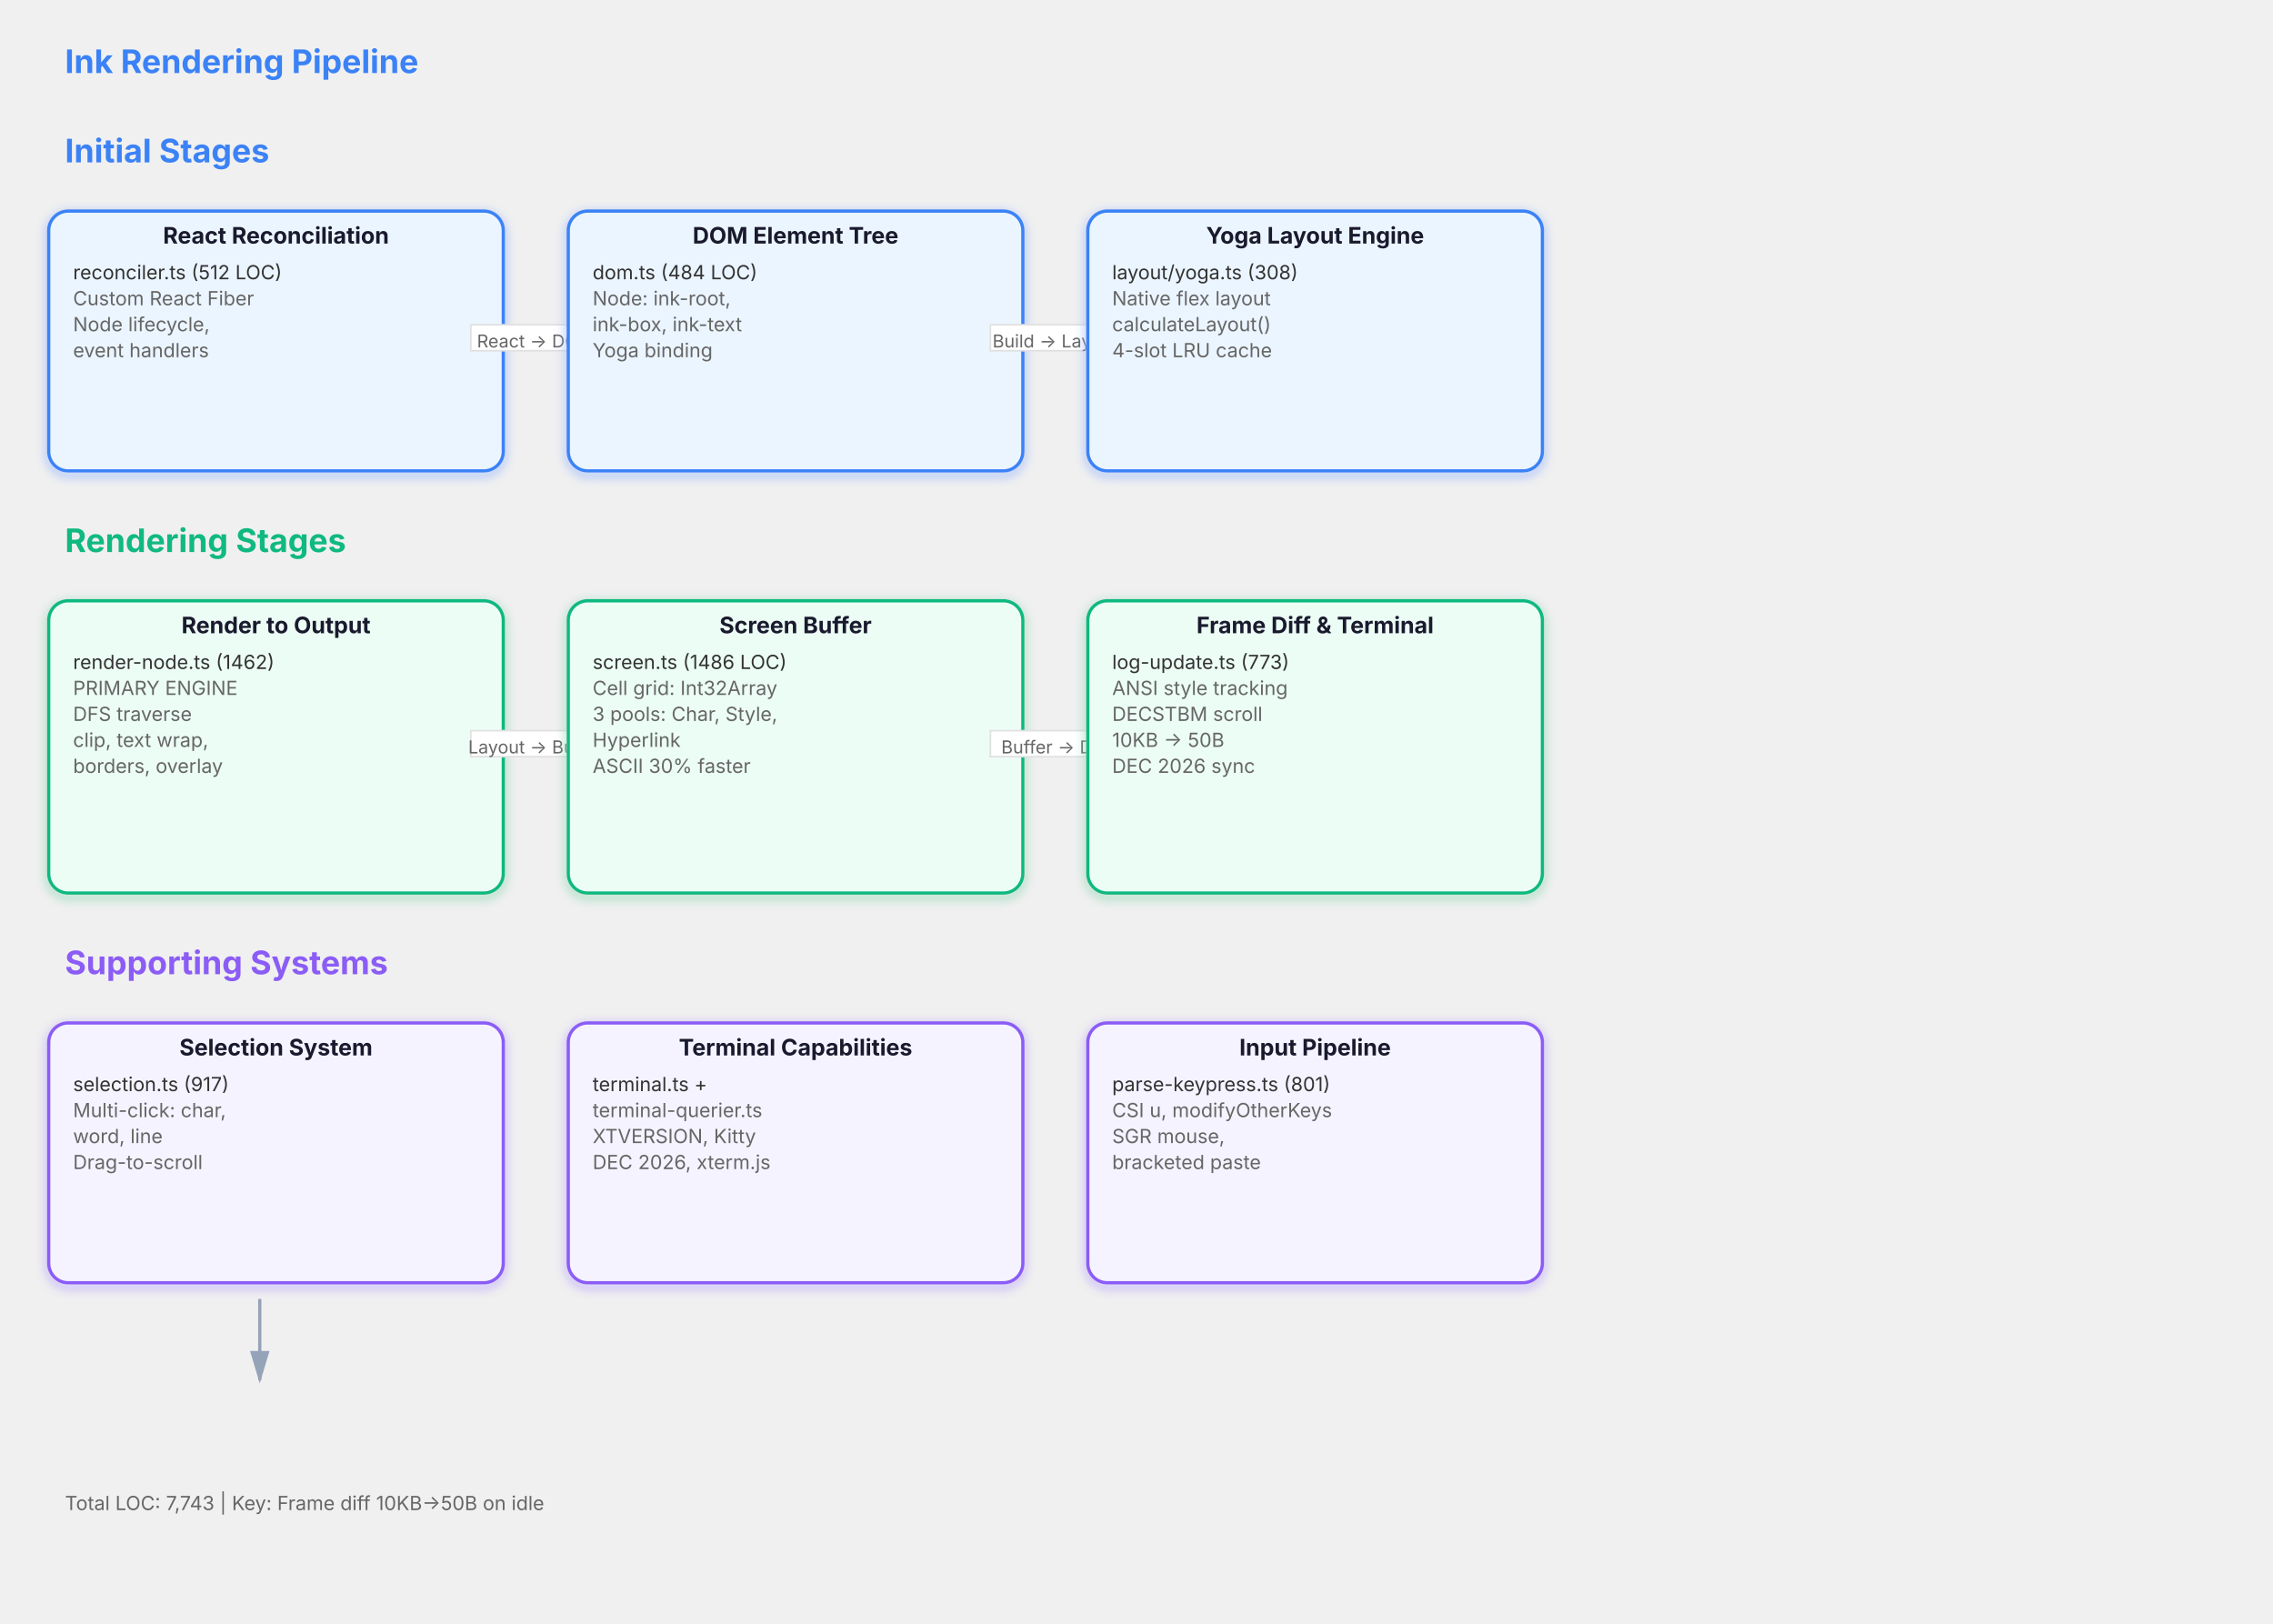
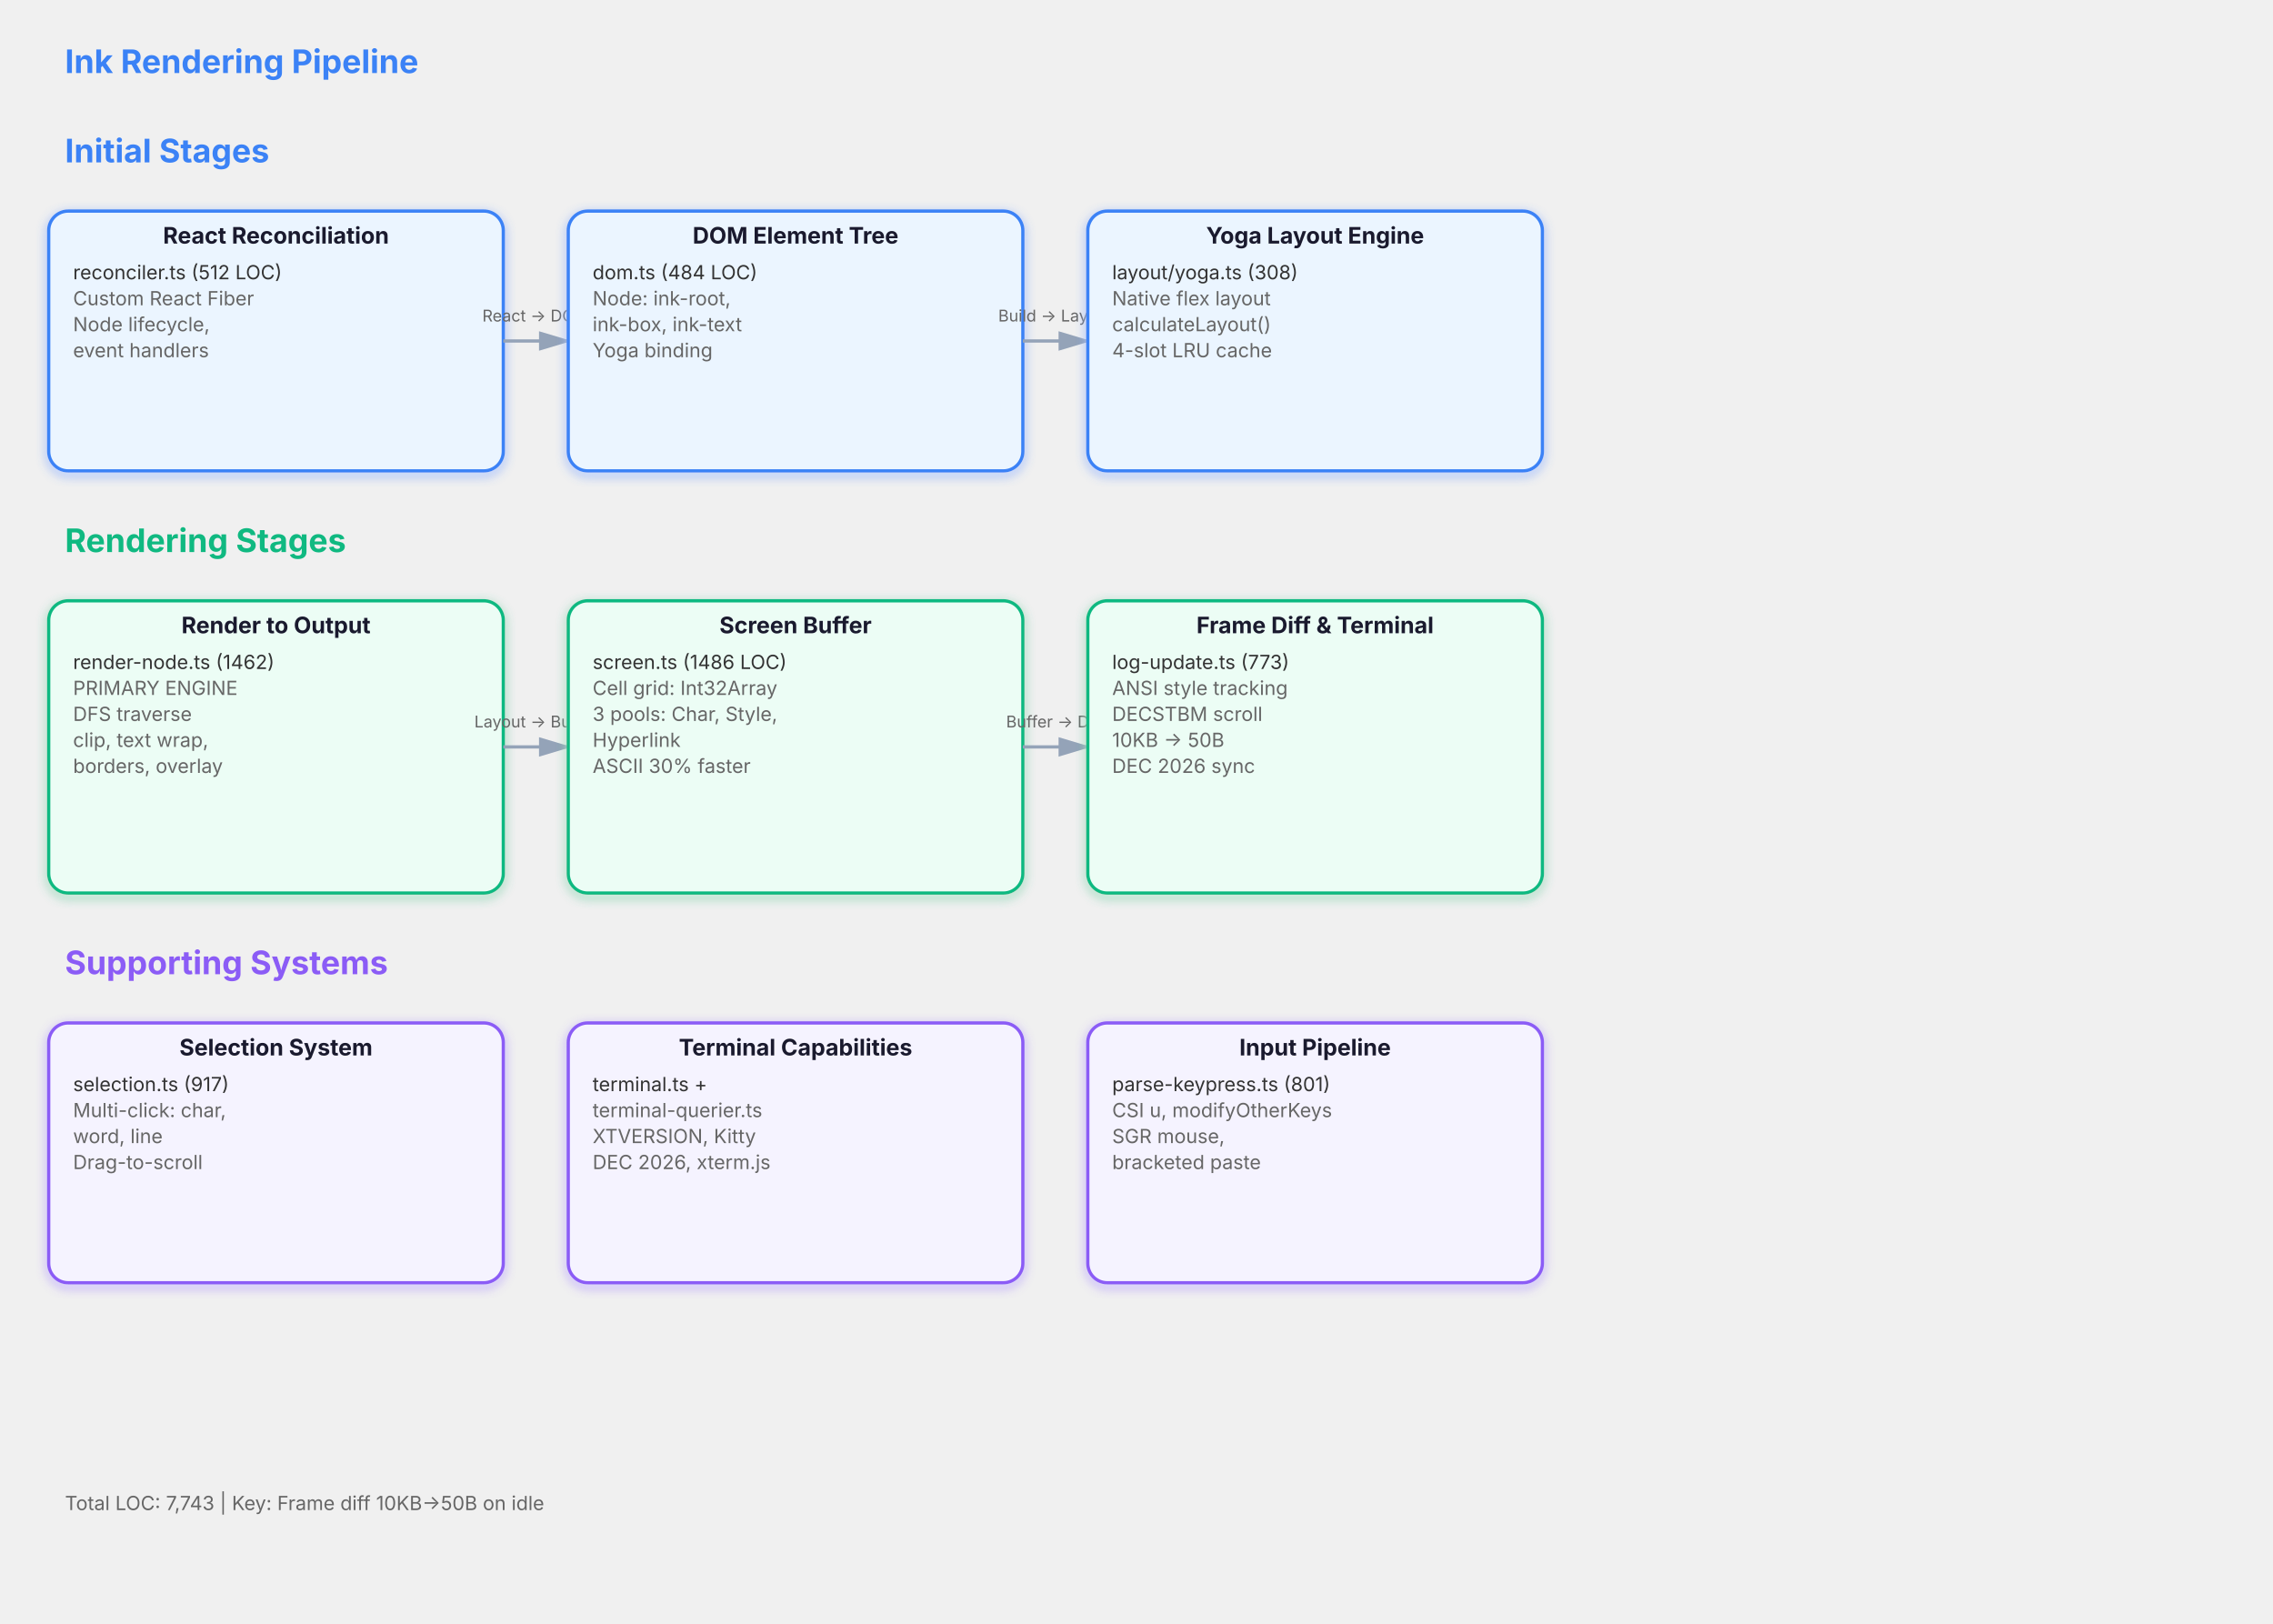
<svg xmlns="http://www.w3.org/2000/svg" viewBox="0 0 1400 1000" width="1400px" height="1000px" style="background-color: #ffffff">
  <defs>
    <filter id="dropShadow" x="-50%" y="-50%" width="200%" height="200%">
      <feOffset in="SourceGraphic" dx="0" dy="2" />
      <feGaussianBlur in="offsetblur" stdDeviation="3" />
      <feMerge>
        <feMergeNode />
        <feMergeNode in="SourceGraphic" />
      </feMerge>
    </filter>
    <marker id="arrowhead-arrow" markerWidth="10" markerHeight="10" refX="9" refY="3" orient="auto">
      <polygon points="0 0, 10 3, 0 6" fill="#94A3B8" />
    </marker>
    <marker id="arrowhead-green" markerWidth="10" markerHeight="10" refX="9" refY="3" orient="auto">
      <polygon points="0 0, 10 3, 0 6" fill="#10B981" />
    </marker>
    <marker id="arrowhead-blue" markerWidth="10" markerHeight="10" refX="9" refY="3" orient="auto">
      <polygon points="0 0, 10 3, 0 6" fill="#3B82F6" />
    </marker>
    <marker id="arrowhead-orange" markerWidth="10" markerHeight="10" refX="9" refY="3" orient="auto">
      <polygon points="0 0, 10 3, 0 6" fill="#F97316" />
    </marker>
    <marker id="arrowhead-purple" markerWidth="10" markerHeight="10" refX="9" refY="3" orient="auto">
      <polygon points="0 0, 10 3, 0 6" fill="#8B5CF6" />
    </marker>
    <marker id="arrowhead-red" markerWidth="10" markerHeight="10" refX="9" refY="3" orient="auto">
      <polygon points="0 0, 10 3, 0 6" fill="#EF4444" />
    </marker>
  </defs>
  <text x="40" y="45" font-family="Inter, system-ui, sans-serif" font-size="20" font-weight="bold" fill="#3B82F6">Ink Rendering Pipeline</text>
  <text x="40" y="100" font-family="Inter, system-ui, sans-serif" font-size="20" font-weight="bold" fill="#3B82F6">Initial Stages</text>
  <rect x="30" y="130" width="280" height="160" rx="12" fill="#EBF5FF" stroke="#3B82F6" stroke-width="2" filter="url(#dropShadow)" />
  <text x="170" y="150" text-anchor="middle" font-family="Inter, system-ui, sans-serif" font-size="14" font-weight="bold" fill="#1a1a2e">React Reconciliation</text>
  <text x="45" y="172" font-family="Inter, system-ui, sans-serif" font-size="12" fill="#333333">reconciler.ts (512 LOC)</text>
  <text x="45" y="188" font-family="Inter, system-ui, sans-serif" font-size="12" fill="#666666">Custom React Fiber</text>
  <text x="45" y="204" font-family="Inter, system-ui, sans-serif" font-size="12" fill="#666666">Node lifecycle,</text>
  <text x="45" y="220" font-family="Inter, system-ui, sans-serif" font-size="12" fill="#666666">event handlers</text>
  <line x1="310" y1="210" x2="350" y2="210" stroke="#94A3B8" stroke-width="2" marker-end="url(#arrowhead-arrow)" />
-   <rect x="290.0" y="200.0" width="80" height="16" fill="#ffffff" stroke="#e0e0e0" stroke-width="1" />
-   <text x="330.0" y="214.0" text-anchor="middle" font-family="Inter, system-ui, sans-serif" font-size="11" fill="#666666">React -&gt; DOM</text>
+   <text x="330" y="198" text-anchor="middle" font-family="Inter, system-ui, sans-serif" font-size="10" fill="#666666">React -&gt; DOM</text>
  <rect x="350" y="130" width="280" height="160" rx="12" fill="#EBF5FF" stroke="#3B82F6" stroke-width="2" filter="url(#dropShadow)" />
  <text x="490" y="150" text-anchor="middle" font-family="Inter, system-ui, sans-serif" font-size="14" font-weight="bold" fill="#1a1a2e">DOM Element Tree</text>
  <text x="365" y="172" font-family="Inter, system-ui, sans-serif" font-size="12" fill="#333333">dom.ts (484 LOC)</text>
  <text x="365" y="188" font-family="Inter, system-ui, sans-serif" font-size="12" fill="#666666">Node: ink-root,</text>
  <text x="365" y="204" font-family="Inter, system-ui, sans-serif" font-size="12" fill="#666666">ink-box, ink-text</text>
  <text x="365" y="220" font-family="Inter, system-ui, sans-serif" font-size="12" fill="#666666">Yoga binding</text>
  <line x1="630" y1="210" x2="670" y2="210" stroke="#94A3B8" stroke-width="2" marker-end="url(#arrowhead-arrow)" />
-   <rect x="610.0" y="200.0" width="80" height="16" fill="#ffffff" stroke="#e0e0e0" stroke-width="1" />
-   <text x="650.0" y="214.0" text-anchor="middle" font-family="Inter, system-ui, sans-serif" font-size="11" fill="#666666">Build -&gt; Layout</text>
+   <text x="650" y="198" text-anchor="middle" font-family="Inter, system-ui, sans-serif" font-size="10" fill="#666666">Build -&gt; Layout</text>
  <rect x="670" y="130" width="280" height="160" rx="12" fill="#EBF5FF" stroke="#3B82F6" stroke-width="2" filter="url(#dropShadow)" />
  <text x="810" y="150" text-anchor="middle" font-family="Inter, system-ui, sans-serif" font-size="14" font-weight="bold" fill="#1a1a2e">Yoga Layout Engine</text>
  <text x="685" y="172" font-family="Inter, system-ui, sans-serif" font-size="12" fill="#333333">layout/yoga.ts (308)</text>
  <text x="685" y="188" font-family="Inter, system-ui, sans-serif" font-size="12" fill="#666666">Native flex layout</text>
  <text x="685" y="204" font-family="Inter, system-ui, sans-serif" font-size="12" fill="#666666">calculateLayout()</text>
  <text x="685" y="220" font-family="Inter, system-ui, sans-serif" font-size="12" fill="#666666">4-slot LRU cache</text>
  <text x="40" y="340" font-family="Inter, system-ui, sans-serif" font-size="20" font-weight="bold" fill="#10B981">Rendering Stages</text>
  <rect x="30" y="370" width="280" height="180" rx="12" fill="#ECFDF5" stroke="#10B981" stroke-width="2" filter="url(#dropShadow)" />
  <text x="170" y="390" text-anchor="middle" font-family="Inter, system-ui, sans-serif" font-size="14" font-weight="bold" fill="#1a1a2e">Render to Output</text>
  <text x="45" y="412" font-family="Inter, system-ui, sans-serif" font-size="12" fill="#333333">render-node.ts (1462)</text>
  <text x="45" y="428" font-family="Inter, system-ui, sans-serif" font-size="12" fill="#666666">PRIMARY ENGINE</text>
  <text x="45" y="444" font-family="Inter, system-ui, sans-serif" font-size="12" fill="#666666">DFS traverse</text>
  <text x="45" y="460" font-family="Inter, system-ui, sans-serif" font-size="12" fill="#666666">clip, text wrap,</text>
  <text x="45" y="476" font-family="Inter, system-ui, sans-serif" font-size="12" fill="#666666">borders, overlay</text>
  <line x1="310" y1="460" x2="350" y2="460" stroke="#94A3B8" stroke-width="2" marker-end="url(#arrowhead-arrow)" />
-   <rect x="290.0" y="450.0" width="80" height="16" fill="#ffffff" stroke="#e0e0e0" stroke-width="1" />
-   <text x="330.0" y="464.0" text-anchor="middle" font-family="Inter, system-ui, sans-serif" font-size="11" fill="#666666">Layout -&gt; Buffer</text>
+   <text x="330" y="448" text-anchor="middle" font-family="Inter, system-ui, sans-serif" font-size="10" fill="#666666">Layout -&gt; Buffer</text>
  <rect x="350" y="370" width="280" height="180" rx="12" fill="#ECFDF5" stroke="#10B981" stroke-width="2" filter="url(#dropShadow)" />
  <text x="490" y="390" text-anchor="middle" font-family="Inter, system-ui, sans-serif" font-size="14" font-weight="bold" fill="#1a1a2e">Screen Buffer</text>
  <text x="365" y="412" font-family="Inter, system-ui, sans-serif" font-size="12" fill="#333333">screen.ts (1486 LOC)</text>
  <text x="365" y="428" font-family="Inter, system-ui, sans-serif" font-size="12" fill="#666666">Cell grid: Int32Array</text>
  <text x="365" y="444" font-family="Inter, system-ui, sans-serif" font-size="12" fill="#666666">3 pools: Char, Style,</text>
  <text x="365" y="460" font-family="Inter, system-ui, sans-serif" font-size="12" fill="#666666">Hyperlink</text>
  <text x="365" y="476" font-family="Inter, system-ui, sans-serif" font-size="12" fill="#666666">ASCII 30% faster</text>
  <line x1="630" y1="460" x2="670" y2="460" stroke="#94A3B8" stroke-width="2" marker-end="url(#arrowhead-arrow)" />
-   <rect x="610.0" y="450.0" width="80" height="16" fill="#ffffff" stroke="#e0e0e0" stroke-width="1" />
-   <text x="650.0" y="464.0" text-anchor="middle" font-family="Inter, system-ui, sans-serif" font-size="11" fill="#666666">Buffer -&gt; Diff</text>
+   <text x="650" y="448" text-anchor="middle" font-family="Inter, system-ui, sans-serif" font-size="10" fill="#666666">Buffer -&gt; Diff</text>
  <rect x="670" y="370" width="280" height="180" rx="12" fill="#ECFDF5" stroke="#10B981" stroke-width="2" filter="url(#dropShadow)" />
  <text x="810" y="390" text-anchor="middle" font-family="Inter, system-ui, sans-serif" font-size="14" font-weight="bold" fill="#1a1a2e">Frame Diff &amp; Terminal</text>
  <text x="685" y="412" font-family="Inter, system-ui, sans-serif" font-size="12" fill="#333333">log-update.ts (773)</text>
  <text x="685" y="428" font-family="Inter, system-ui, sans-serif" font-size="12" fill="#666666">ANSI style tracking</text>
  <text x="685" y="444" font-family="Inter, system-ui, sans-serif" font-size="12" fill="#666666">DECSTBM scroll</text>
  <text x="685" y="460" font-family="Inter, system-ui, sans-serif" font-size="12" fill="#666666">10KB -&gt; 50B</text>
  <text x="685" y="476" font-family="Inter, system-ui, sans-serif" font-size="12" fill="#666666">DEC 2026 sync</text>
  <text x="40" y="600" font-family="Inter, system-ui, sans-serif" font-size="20" font-weight="bold" fill="#8B5CF6">Supporting Systems</text>
  <rect x="30" y="630" width="280" height="160" rx="12" fill="#F5F3FF" stroke="#8B5CF6" stroke-width="2" filter="url(#dropShadow)" />
  <text x="170" y="650" text-anchor="middle" font-family="Inter, system-ui, sans-serif" font-size="14" font-weight="bold" fill="#1a1a2e">Selection System</text>
  <text x="45" y="672" font-family="Inter, system-ui, sans-serif" font-size="12" fill="#333333">selection.ts (917)</text>
  <text x="45" y="688" font-family="Inter, system-ui, sans-serif" font-size="12" fill="#666666">Multi-click: char,</text>
  <text x="45" y="704" font-family="Inter, system-ui, sans-serif" font-size="12" fill="#666666">word, line</text>
  <text x="45" y="720" font-family="Inter, system-ui, sans-serif" font-size="12" fill="#666666">Drag-to-scroll</text>
  <rect x="350" y="630" width="280" height="160" rx="12" fill="#F5F3FF" stroke="#8B5CF6" stroke-width="2" filter="url(#dropShadow)" />
  <text x="490" y="650" text-anchor="middle" font-family="Inter, system-ui, sans-serif" font-size="14" font-weight="bold" fill="#1a1a2e">Terminal Capabilities</text>
  <text x="365" y="672" font-family="Inter, system-ui, sans-serif" font-size="12" fill="#333333">terminal.ts +</text>
  <text x="365" y="688" font-family="Inter, system-ui, sans-serif" font-size="12" fill="#666666">terminal-querier.ts</text>
  <text x="365" y="704" font-family="Inter, system-ui, sans-serif" font-size="12" fill="#666666">XTVERSION, Kitty</text>
  <text x="365" y="720" font-family="Inter, system-ui, sans-serif" font-size="12" fill="#666666">DEC 2026, xterm.js</text>
  <rect x="670" y="630" width="280" height="160" rx="12" fill="#F5F3FF" stroke="#8B5CF6" stroke-width="2" filter="url(#dropShadow)" />
  <text x="810" y="650" text-anchor="middle" font-family="Inter, system-ui, sans-serif" font-size="14" font-weight="bold" fill="#1a1a2e">Input Pipeline</text>
  <text x="685" y="672" font-family="Inter, system-ui, sans-serif" font-size="12" fill="#333333">parse-keypress.ts (801)</text>
  <text x="685" y="688" font-family="Inter, system-ui, sans-serif" font-size="12" fill="#666666">CSI u, modifyOtherKeys</text>
  <text x="685" y="704" font-family="Inter, system-ui, sans-serif" font-size="12" fill="#666666">SGR mouse,</text>
  <text x="685" y="720" font-family="Inter, system-ui, sans-serif" font-size="12" fill="#666666">bracketed paste</text>
-   <line x1="160" y1="800" x2="160" y2="850" stroke="#94A3B8" stroke-width="2" marker-end="url(#arrowhead-arrow)" />
  <text x="40" y="930" font-family="Inter, system-ui, sans-serif" font-size="12" fill="#666666">Total LOC: 7,743 | Key: Frame diff 10KB-&gt;50B on idle</text>
</svg>
